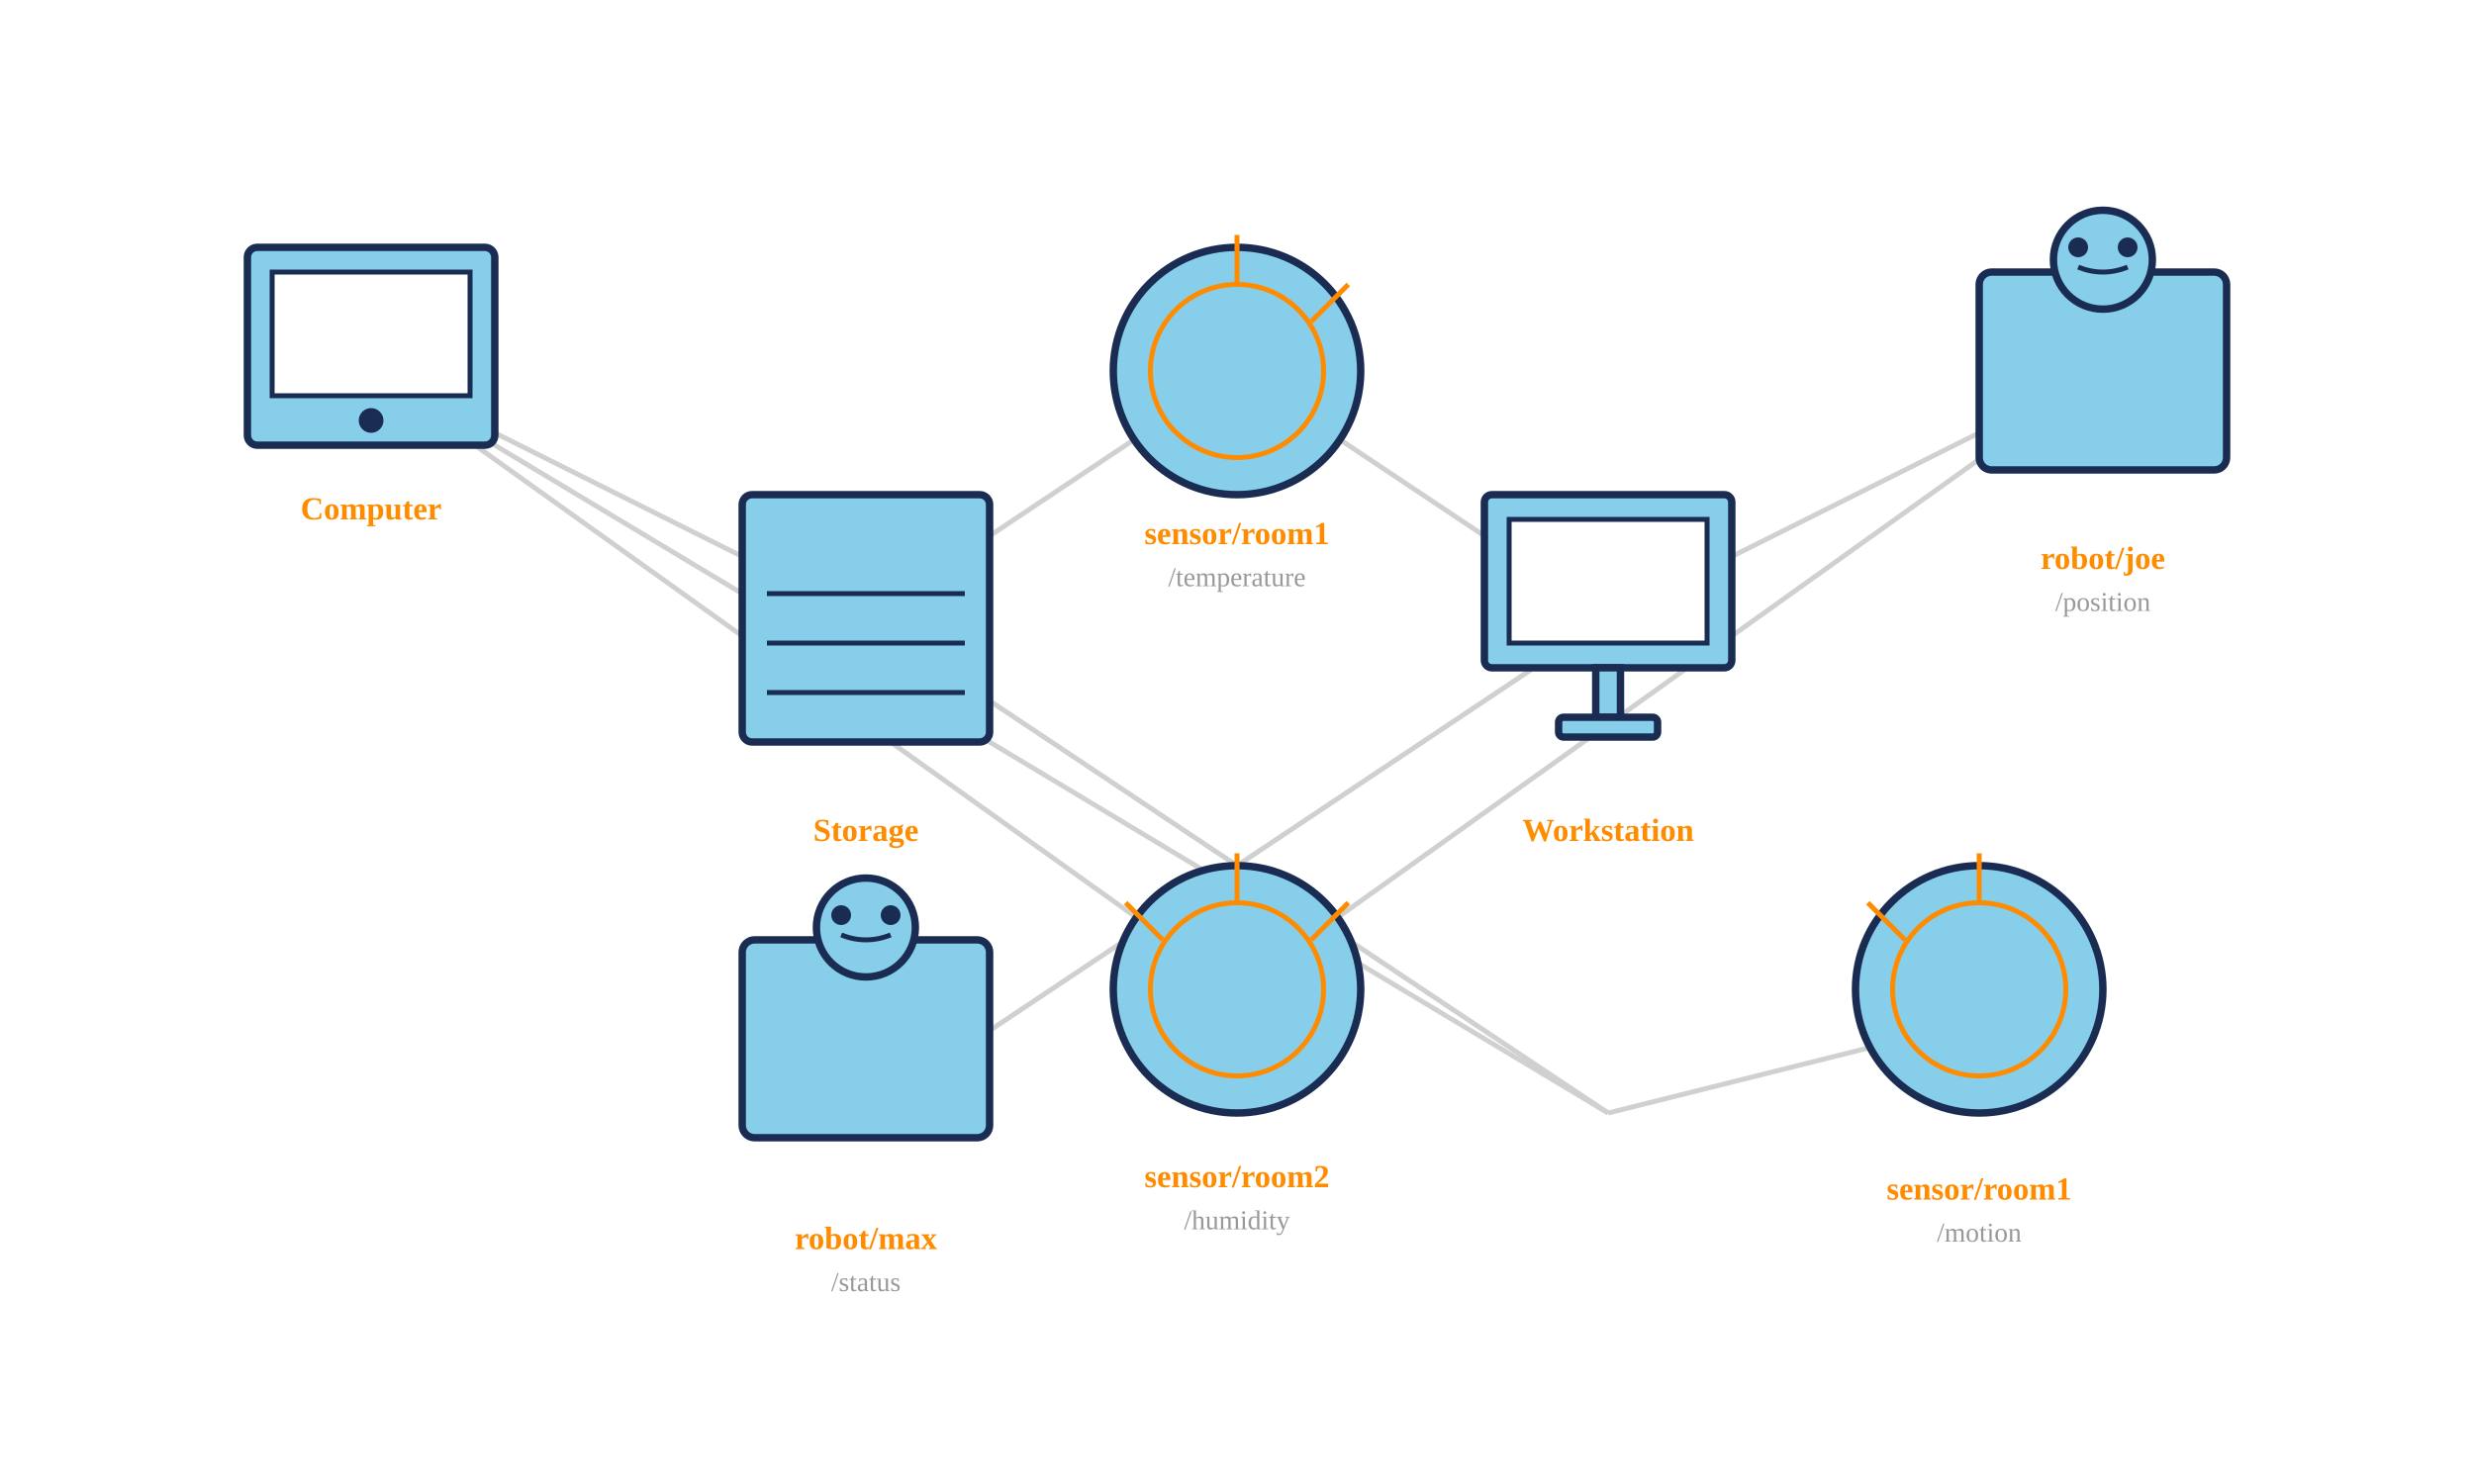
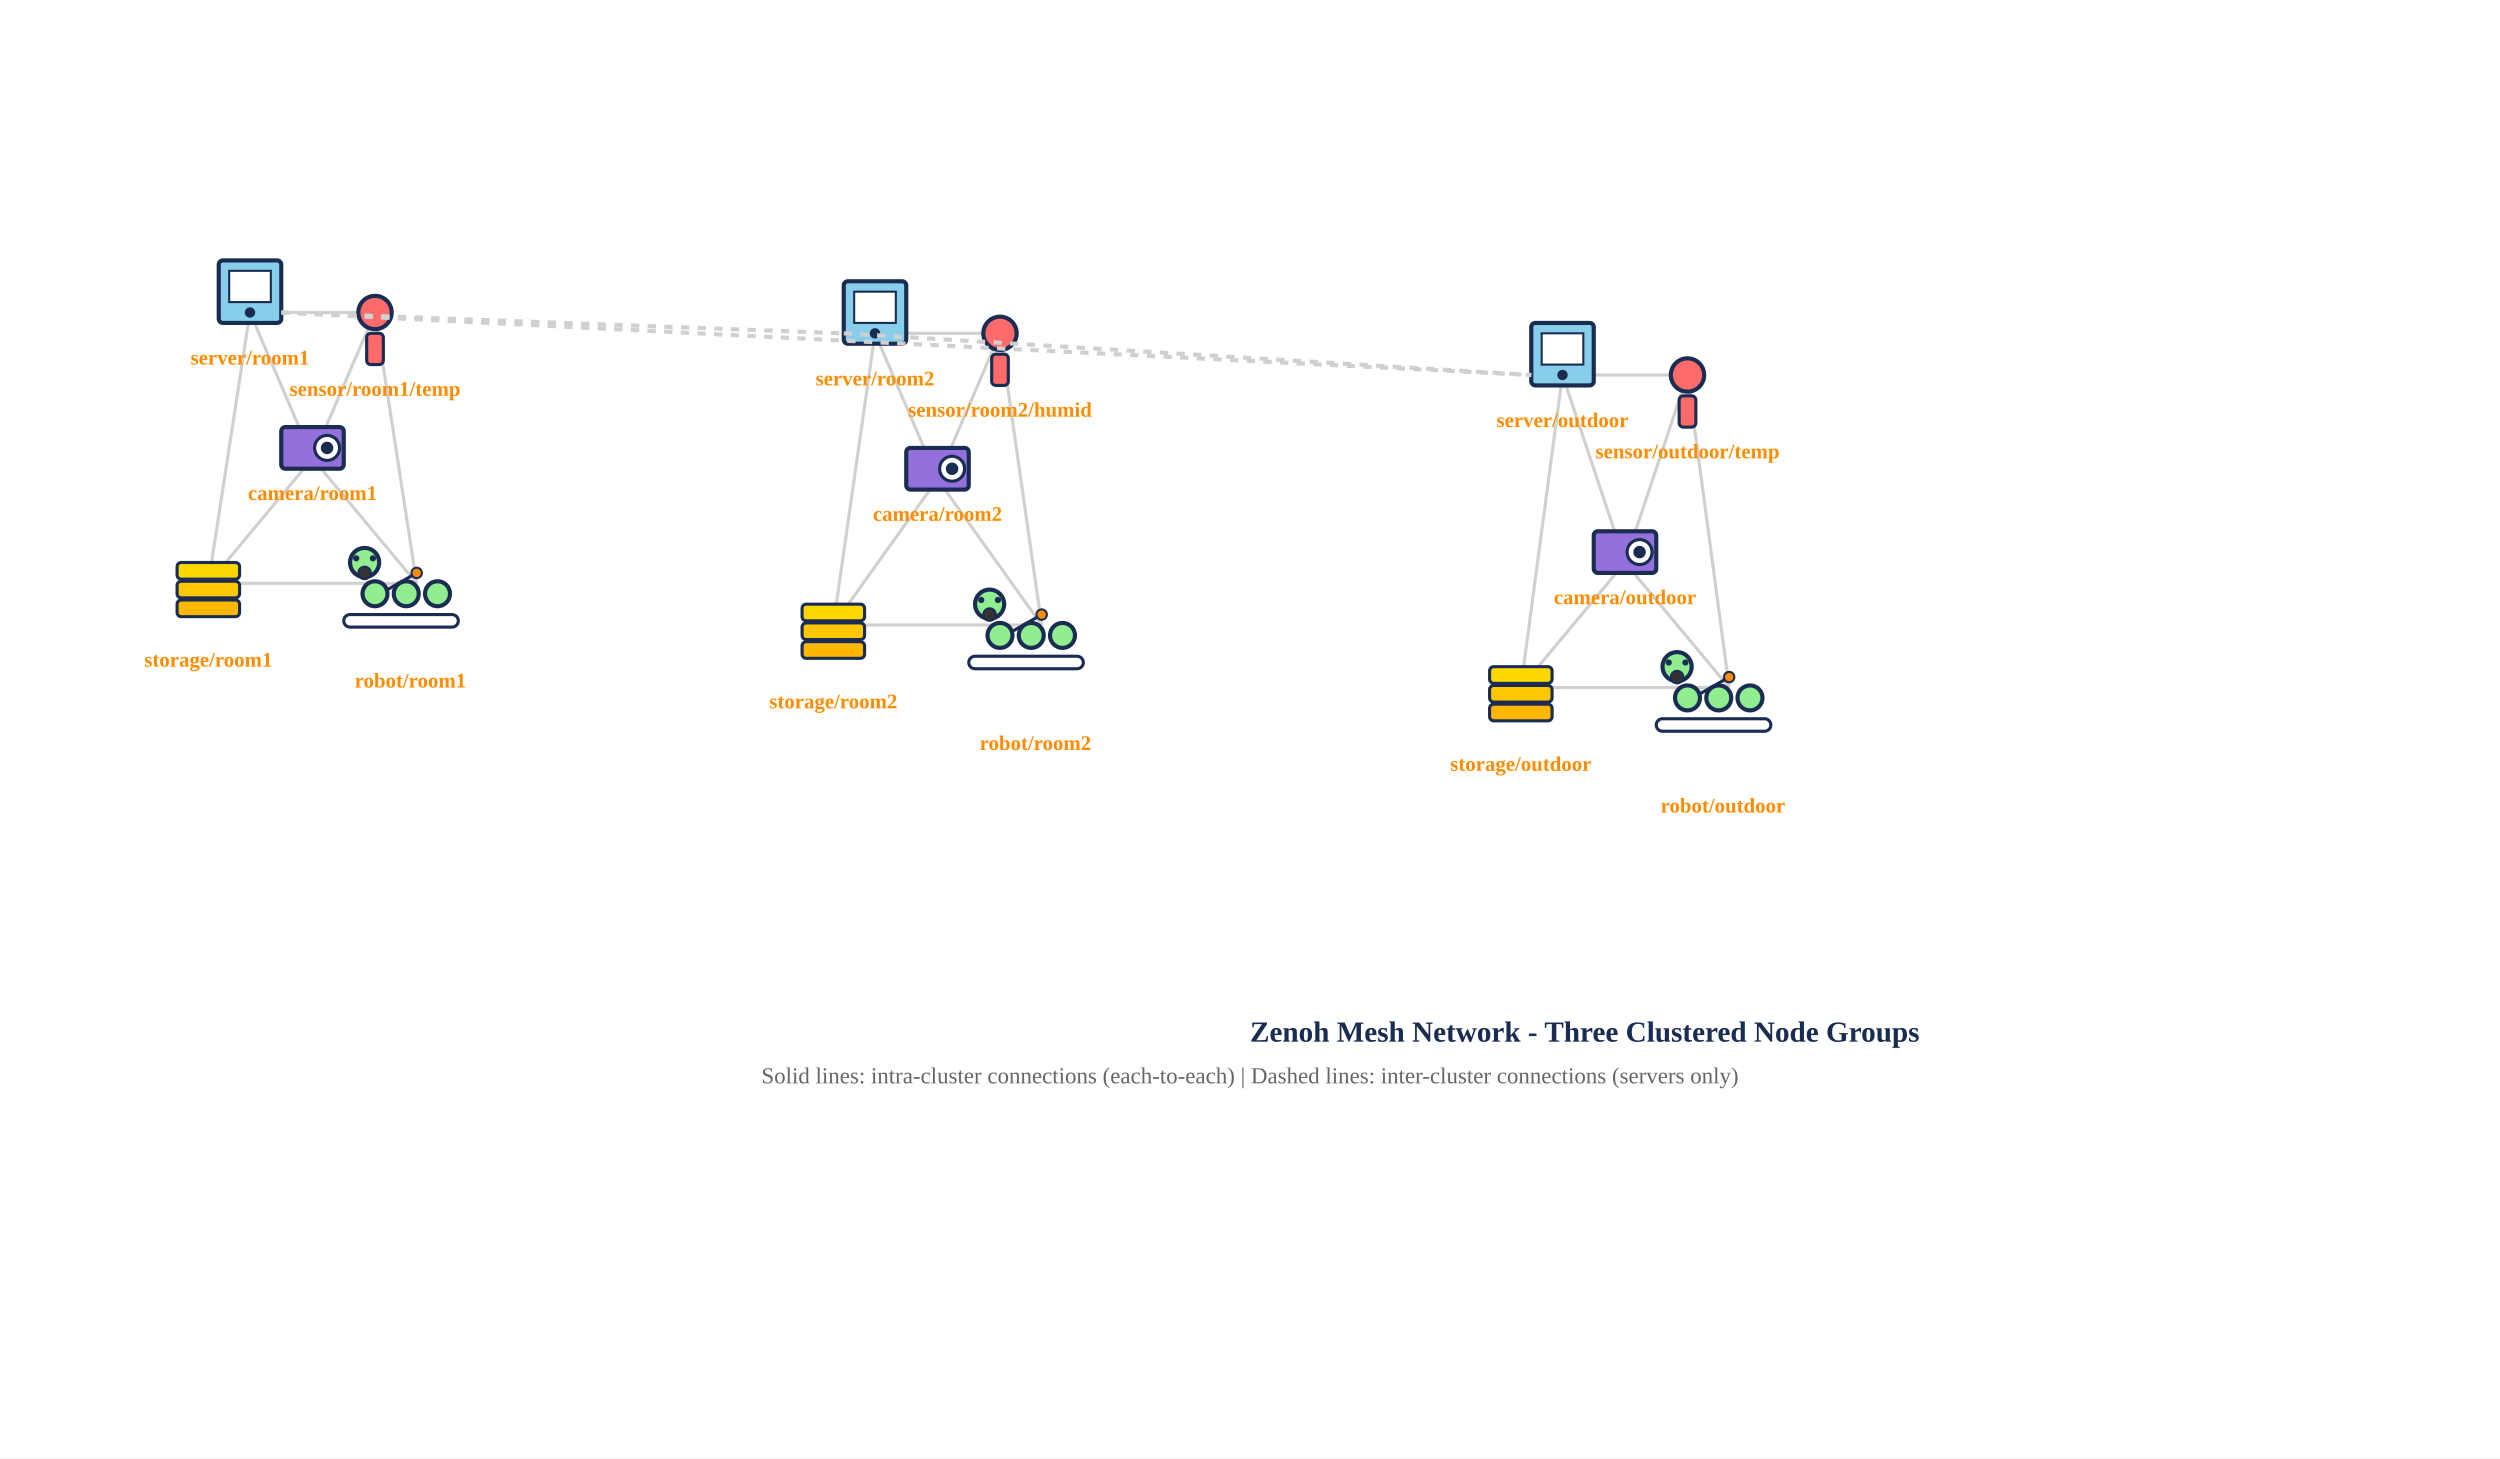
- <svg xmlns="http://www.w3.org/2000/svg" viewBox="0 0 1000 600">
-   <rect width="1000" height="600" fill="white" />
-   <line x1="150" y1="150" x2="350" y2="250" stroke="#d0d0d0" stroke-width="2" />
-   <line x1="350" y1="250" x2="500" y2="150" stroke="#d0d0d0" stroke-width="2" />
-   <line x1="500" y1="150" x2="650" y2="250" stroke="#d0d0d0" stroke-width="2" />
-   <line x1="650" y1="250" x2="850" y2="150" stroke="#d0d0d0" stroke-width="2" />
-   <line x1="150" y1="150" x2="500" y2="400" stroke="#d0d0d0" stroke-width="2" />
-   <line x1="500" y1="400" x2="850" y2="150" stroke="#d0d0d0" stroke-width="2" />
-   <line x1="350" y1="250" x2="650" y2="450" stroke="#d0d0d0" stroke-width="2" />
-   <line x1="650" y1="250" x2="350" y2="450" stroke="#d0d0d0" stroke-width="2" />
-   <line x1="150" y1="150" x2="650" y2="450" stroke="#d0d0d0" stroke-width="2" />
-   <line x1="650" y1="450" x2="850" y2="400" stroke="#d0d0d0" stroke-width="2" />
+ <svg xmlns="http://www.w3.org/2000/svg" viewBox="0 0 1200 700">
+   <rect width="1200" height="700" fill="white" />
+   <line x1="120" y1="150" x2="180" y2="150" stroke="#d0d0d0" stroke-width="1.5" />
+   <line x1="120" y1="150" x2="150" y2="220" stroke="#d0d0d0" stroke-width="1.5" />
+   <line x1="180" y1="150" x2="150" y2="220" stroke="#d0d0d0" stroke-width="1.5" />
+   <line x1="120" y1="150" x2="100" y2="280" stroke="#d0d0d0" stroke-width="1.5" />
+   <line x1="180" y1="150" x2="200" y2="280" stroke="#d0d0d0" stroke-width="1.5" />
+   <line x1="150" y1="220" x2="100" y2="280" stroke="#d0d0d0" stroke-width="1.5" />
+   <line x1="150" y1="220" x2="200" y2="280" stroke="#d0d0d0" stroke-width="1.5" />
+   <line x1="100" y1="280" x2="200" y2="280" stroke="#d0d0d0" stroke-width="1.5" />
  <g>
-     <rect x="100" y="100" width="100" height="80" rx="4" fill="#87CEEB" stroke="#1a2c52" stroke-width="3" />
-     <rect x="110" y="110" width="80" height="50" fill="white" stroke="#1a2c52" stroke-width="2" />
-     <circle cx="150" cy="170" r="5" fill="#1a2c52" />
-     <text x="150" y="210" font-size="13" font-weight="bold" fill="#FF8C00" text-anchor="middle">Computer</text>
+     <rect x="105" y="125" width="30" height="30" rx="2" fill="#87CEEB" stroke="#1a2c52" stroke-width="2" />
+     <rect x="110" y="130" width="20" height="15" fill="white" stroke="#1a2c52" stroke-width="1" />
+     <circle cx="120" cy="150" r="2.5" fill="#1a2c52" />
+     <text x="120" y="175" font-size="10" font-weight="bold" fill="#FF8C00" text-anchor="middle">server/room1</text>
  </g>
  <g>
-     <circle cx="500" cy="150" r="50" fill="#87CEEB" stroke="#1a2c52" stroke-width="3" />
-     <circle cx="500" cy="150" r="35" fill="none" stroke="#FF8C00" stroke-width="2" />
-     <line x1="500" y1="115" x2="500" y2="95" stroke="#FF8C00" stroke-width="2" />
-     <line x1="530" y1="130" x2="545" y2="115" stroke="#FF8C00" stroke-width="2" />
-     <text x="500" y="220" font-size="13" font-weight="bold" fill="#FF8C00" text-anchor="middle">sensor/room1</text>
-     <text x="500" y="237" font-size="11" fill="#999999" text-anchor="middle">/temperature</text>
+     <circle cx="180" cy="150" r="8" fill="#FF6B6B" stroke="#1a2c52" stroke-width="2" />
+     <rect x="176" y="160" width="8" height="15" fill="#FF6B6B" stroke="#1a2c52" stroke-width="1.5" rx="2" />
+     <text x="180" y="190" font-size="10" font-weight="bold" fill="#FF8C00" text-anchor="middle">sensor/room1/temp</text>
  </g>
  <g>
-     <rect x="800" y="110" width="100" height="80" rx="5" fill="#87CEEB" stroke="#1a2c52" stroke-width="3" />
-     <circle cx="850" cy="105" r="20" fill="#87CEEB" stroke="#1a2c52" stroke-width="3" />
-     <circle cx="840" cy="100" r="4" fill="#1a2c52" />
-     <circle cx="860" cy="100" r="4" fill="#1a2c52" />
-     <path d="M 840 108 Q 850 112 860 108" stroke="#1a2c52" stroke-width="2" fill="none" />
-     <text x="850" y="230" font-size="13" font-weight="bold" fill="#FF8C00" text-anchor="middle">robot/joe</text>
-     <text x="850" y="247" font-size="11" fill="#999999" text-anchor="middle">/position</text>
+     <rect x="135" y="205" width="30" height="20" rx="2" fill="#9370DB" stroke="#1a2c52" stroke-width="2" />
+     <circle cx="157" cy="215" r="6" fill="white" stroke="#1a2c52" stroke-width="1.5" />
+     <circle cx="157" cy="215" r="3" fill="#1a2c52" />
+     <text x="150" y="240" font-size="10" font-weight="bold" fill="#FF8C00" text-anchor="middle">camera/room1</text>
  </g>
  <g>
-     <rect x="300" y="200" width="100" height="100" rx="4" fill="#87CEEB" stroke="#1a2c52" stroke-width="3" />
-     <line x1="310" y1="240" x2="390" y2="240" stroke="#1a2c52" stroke-width="2" />
-     <line x1="310" y1="260" x2="390" y2="260" stroke="#1a2c52" stroke-width="2" />
-     <line x1="310" y1="280" x2="390" y2="280" stroke="#1a2c52" stroke-width="2" />
-     <text x="350" y="340" font-size="13" font-weight="bold" fill="#FF8C00" text-anchor="middle">Storage</text>
+     <rect x="85" y="270" width="30" height="8" rx="2" fill="#FFD700" stroke="#1a2c52" stroke-width="1.5" />
+     <rect x="85" y="279" width="30" height="8" rx="2" fill="#FFC700" stroke="#1a2c52" stroke-width="1.5" />
+     <rect x="85" y="288" width="30" height="8" rx="2" fill="#FFB700" stroke="#1a2c52" stroke-width="1.5" />
+     <text x="100" y="320" font-size="10" font-weight="bold" fill="#FF8C00" text-anchor="middle">storage/room1</text>
  </g>
  <g>
-     <rect x="600" y="200" width="100" height="70" rx="3" fill="#87CEEB" stroke="#1a2c52" stroke-width="3" />
-     <rect x="610" y="210" width="80" height="50" fill="white" stroke="#1a2c52" stroke-width="2" />
-     <rect x="645" y="270" width="10" height="20" fill="#87CEEB" stroke="#1a2c52" stroke-width="3" />
-     <rect x="630" y="290" width="40" height="8" rx="2" fill="#87CEEB" stroke="#1a2c52" stroke-width="3" />
-     <text x="650" y="340" font-size="13" font-weight="bold" fill="#FF8C00" text-anchor="middle">Workstation</text>
+     <circle cx="180" cy="285" r="6" fill="#90EE90" stroke="#1a2c52" stroke-width="2" />
+     <circle cx="195" cy="285" r="6" fill="#90EE90" stroke="#1a2c52" stroke-width="2" />
+     <circle cx="210" cy="285" r="6" fill="#90EE90" stroke="#1a2c52" stroke-width="2" />
+     <circle cx="175" cy="270" r="7" fill="#90EE90" stroke="#1a2c52" stroke-width="2" />
+     <circle cx="171" cy="268" r="1.5" fill="#1a2c52" />
+     <circle cx="179" cy="268" r="1.5" fill="#1a2c52" />
+     <circle cx="175" cy="275" r="3" fill="#333" stroke="#1a2c52" stroke-width="1" />
+     <line x1="186" y1="283" x2="200" y2="275" stroke="#1a2c52" stroke-width="1.5" />
+     <circle cx="200" cy="275" r="2.5" fill="#FF8C00" stroke="#1a2c52" stroke-width="1" />
+     <rect x="165" y="295" width="55" height="6" rx="3" fill="none" stroke="#1a2c52" stroke-width="1.5" />
+     <text x="197" y="330" font-size="10" font-weight="bold" fill="#FF8C00" text-anchor="middle">robot/room1</text>
+   </g>
+   <line x1="420" y1="160" x2="480" y2="160" stroke="#d0d0d0" stroke-width="1.5" />
+   <line x1="420" y1="160" x2="450" y2="230" stroke="#d0d0d0" stroke-width="1.5" />
+   <line x1="480" y1="160" x2="450" y2="230" stroke="#d0d0d0" stroke-width="1.5" />
+   <line x1="420" y1="160" x2="400" y2="300" stroke="#d0d0d0" stroke-width="1.5" />
+   <line x1="480" y1="160" x2="500" y2="300" stroke="#d0d0d0" stroke-width="1.5" />
+   <line x1="450" y1="230" x2="400" y2="300" stroke="#d0d0d0" stroke-width="1.5" />
+   <line x1="450" y1="230" x2="500" y2="300" stroke="#d0d0d0" stroke-width="1.5" />
+   <line x1="400" y1="300" x2="500" y2="300" stroke="#d0d0d0" stroke-width="1.5" />
+   <g>
+     <rect x="405" y="135" width="30" height="30" rx="2" fill="#87CEEB" stroke="#1a2c52" stroke-width="2" />
+     <rect x="410" y="140" width="20" height="15" fill="white" stroke="#1a2c52" stroke-width="1" />
+     <circle cx="420" cy="160" r="2.5" fill="#1a2c52" />
+     <text x="420" y="185" font-size="10" font-weight="bold" fill="#FF8C00" text-anchor="middle">server/room2</text>
  </g>
  <g>
-     <circle cx="500" cy="400" r="50" fill="#87CEEB" stroke="#1a2c52" stroke-width="3" />
-     <circle cx="500" cy="400" r="35" fill="none" stroke="#FF8C00" stroke-width="2" />
-     <line x1="500" y1="365" x2="500" y2="345" stroke="#FF8C00" stroke-width="2" />
-     <line x1="530" y1="380" x2="545" y2="365" stroke="#FF8C00" stroke-width="2" />
-     <line x1="470" y1="380" x2="455" y2="365" stroke="#FF8C00" stroke-width="2" />
-     <text x="500" y="480" font-size="13" font-weight="bold" fill="#FF8C00" text-anchor="middle">sensor/room2</text>
-     <text x="500" y="497" font-size="11" fill="#999999" text-anchor="middle">/humidity</text>
+     <circle cx="480" cy="160" r="8" fill="#FF6B6B" stroke="#1a2c52" stroke-width="2" />
+     <rect x="476" y="170" width="8" height="15" fill="#FF6B6B" stroke="#1a2c52" stroke-width="1.5" rx="2" />
+     <text x="480" y="200" font-size="10" font-weight="bold" fill="#FF8C00" text-anchor="middle">sensor/room2/humid</text>
  </g>
  <g>
-     <rect x="300" y="380" width="100" height="80" rx="5" fill="#87CEEB" stroke="#1a2c52" stroke-width="3" />
-     <circle cx="350" cy="375" r="20" fill="#87CEEB" stroke="#1a2c52" stroke-width="3" />
-     <circle cx="340" cy="370" r="4" fill="#1a2c52" />
-     <circle cx="360" cy="370" r="4" fill="#1a2c52" />
-     <path d="M 340 378 Q 350 382 360 378" stroke="#1a2c52" stroke-width="2" fill="none" />
-     <text x="350" y="505" font-size="13" font-weight="bold" fill="#FF8C00" text-anchor="middle">robot/max</text>
-     <text x="350" y="522" font-size="11" fill="#999999" text-anchor="middle">/status</text>
+     <rect x="435" y="215" width="30" height="20" rx="2" fill="#9370DB" stroke="#1a2c52" stroke-width="2" />
+     <circle cx="457" cy="225" r="6" fill="white" stroke="#1a2c52" stroke-width="1.5" />
+     <circle cx="457" cy="225" r="3" fill="#1a2c52" />
+     <text x="450" y="250" font-size="10" font-weight="bold" fill="#FF8C00" text-anchor="middle">camera/room2</text>
  </g>
  <g>
-     <circle cx="800" cy="400" r="50" fill="#87CEEB" stroke="#1a2c52" stroke-width="3" />
-     <circle cx="800" cy="400" r="35" fill="none" stroke="#FF8C00" stroke-width="2" />
-     <line x1="800" y1="365" x2="800" y2="345" stroke="#FF8C00" stroke-width="2" />
-     <line x1="770" y1="380" x2="755" y2="365" stroke="#FF8C00" stroke-width="2" />
-     <text x="800" y="485" font-size="13" font-weight="bold" fill="#FF8C00" text-anchor="middle">sensor/room1</text>
-     <text x="800" y="502" font-size="11" fill="#999999" text-anchor="middle">/motion</text>
+     <rect x="385" y="290" width="30" height="8" rx="2" fill="#FFD700" stroke="#1a2c52" stroke-width="1.5" />
+     <rect x="385" y="299" width="30" height="8" rx="2" fill="#FFC700" stroke="#1a2c52" stroke-width="1.5" />
+     <rect x="385" y="308" width="30" height="8" rx="2" fill="#FFB700" stroke="#1a2c52" stroke-width="1.5" />
+     <text x="400" y="340" font-size="10" font-weight="bold" fill="#FF8C00" text-anchor="middle">storage/room2</text>
  </g>
+   <g>
+     <circle cx="480" cy="305" r="6" fill="#90EE90" stroke="#1a2c52" stroke-width="2" />
+     <circle cx="495" cy="305" r="6" fill="#90EE90" stroke="#1a2c52" stroke-width="2" />
+     <circle cx="510" cy="305" r="6" fill="#90EE90" stroke="#1a2c52" stroke-width="2" />
+     <circle cx="475" cy="290" r="7" fill="#90EE90" stroke="#1a2c52" stroke-width="2" />
+     <circle cx="471" cy="288" r="1.5" fill="#1a2c52" />
+     <circle cx="479" cy="288" r="1.5" fill="#1a2c52" />
+     <circle cx="475" cy="295" r="3" fill="#333" stroke="#1a2c52" stroke-width="1" />
+     <line x1="486" y1="303" x2="500" y2="295" stroke="#1a2c52" stroke-width="1.5" />
+     <circle cx="500" cy="295" r="2.5" fill="#FF8C00" stroke="#1a2c52" stroke-width="1" />
+     <rect x="465" y="315" width="55" height="6" rx="3" fill="none" stroke="#1a2c52" stroke-width="1.5" />
+     <text x="497" y="360" font-size="10" font-weight="bold" fill="#FF8C00" text-anchor="middle">robot/room2</text>
+   </g>
+   <line x1="750" y1="180" x2="810" y2="180" stroke="#d0d0d0" stroke-width="1.5" />
+   <line x1="750" y1="180" x2="780" y2="270" stroke="#d0d0d0" stroke-width="1.5" />
+   <line x1="810" y1="180" x2="780" y2="270" stroke="#d0d0d0" stroke-width="1.5" />
+   <line x1="750" y1="180" x2="730" y2="330" stroke="#d0d0d0" stroke-width="1.5" />
+   <line x1="810" y1="180" x2="830" y2="330" stroke="#d0d0d0" stroke-width="1.5" />
+   <line x1="780" y1="270" x2="730" y2="330" stroke="#d0d0d0" stroke-width="1.5" />
+   <line x1="780" y1="270" x2="830" y2="330" stroke="#d0d0d0" stroke-width="1.5" />
+   <line x1="730" y1="330" x2="830" y2="330" stroke="#d0d0d0" stroke-width="1.5" />
+   <g>
+     <rect x="735" y="155" width="30" height="30" rx="2" fill="#87CEEB" stroke="#1a2c52" stroke-width="2" />
+     <rect x="740" y="160" width="20" height="15" fill="white" stroke="#1a2c52" stroke-width="1" />
+     <circle cx="750" cy="180" r="2.5" fill="#1a2c52" />
+     <text x="750" y="205" font-size="10" font-weight="bold" fill="#FF8C00" text-anchor="middle">server/outdoor</text>
+   </g>
+   <g>
+     <circle cx="810" cy="180" r="8" fill="#FF6B6B" stroke="#1a2c52" stroke-width="2" />
+     <rect x="806" y="190" width="8" height="15" fill="#FF6B6B" stroke="#1a2c52" stroke-width="1.5" rx="2" />
+     <text x="810" y="220" font-size="10" font-weight="bold" fill="#FF8C00" text-anchor="middle">sensor/outdoor/temp</text>
+   </g>
+   <g>
+     <rect x="765" y="255" width="30" height="20" rx="2" fill="#9370DB" stroke="#1a2c52" stroke-width="2" />
+     <circle cx="787" cy="265" r="6" fill="white" stroke="#1a2c52" stroke-width="1.5" />
+     <circle cx="787" cy="265" r="3" fill="#1a2c52" />
+     <text x="780" y="290" font-size="10" font-weight="bold" fill="#FF8C00" text-anchor="middle">camera/outdoor</text>
+   </g>
+   <g>
+     <rect x="715" y="320" width="30" height="8" rx="2" fill="#FFD700" stroke="#1a2c52" stroke-width="1.5" />
+     <rect x="715" y="329" width="30" height="8" rx="2" fill="#FFC700" stroke="#1a2c52" stroke-width="1.5" />
+     <rect x="715" y="338" width="30" height="8" rx="2" fill="#FFB700" stroke="#1a2c52" stroke-width="1.5" />
+     <text x="730" y="370" font-size="10" font-weight="bold" fill="#FF8C00" text-anchor="middle">storage/outdoor</text>
+   </g>
+   <g>
+     <circle cx="810" cy="335" r="6" fill="#90EE90" stroke="#1a2c52" stroke-width="2" />
+     <circle cx="825" cy="335" r="6" fill="#90EE90" stroke="#1a2c52" stroke-width="2" />
+     <circle cx="840" cy="335" r="6" fill="#90EE90" stroke="#1a2c52" stroke-width="2" />
+     <circle cx="805" cy="320" r="7" fill="#90EE90" stroke="#1a2c52" stroke-width="2" />
+     <circle cx="801" cy="318" r="1.5" fill="#1a2c52" />
+     <circle cx="809" cy="318" r="1.5" fill="#1a2c52" />
+     <circle cx="805" cy="325" r="3" fill="#333" stroke="#1a2c52" stroke-width="1" />
+     <line x1="816" y1="333" x2="830" y2="325" stroke="#1a2c52" stroke-width="1.5" />
+     <circle cx="830" cy="325" r="2.5" fill="#FF8C00" stroke="#1a2c52" stroke-width="1" />
+     <rect x="795" y="345" width="55" height="6" rx="3" fill="none" stroke="#1a2c52" stroke-width="1.5" />
+     <text x="827" y="390" font-size="10" font-weight="bold" fill="#FF8C00" text-anchor="middle">robot/outdoor</text>
+   </g>
+   <line x1="135" y1="150" x2="405" y2="160" stroke="#d0d0d0" stroke-width="2" stroke-dasharray="4,4" />
+   <line x1="405" y1="160" x2="735" y2="180" stroke="#d0d0d0" stroke-width="2" stroke-dasharray="4,4" />
+   <line x1="135" y1="150" x2="735" y2="180" stroke="#d0d0d0" stroke-width="2" stroke-dasharray="4,4" />
+   <text x="600" y="500" font-size="14" font-weight="bold" fill="#1a2c52">Zenoh Mesh Network - Three Clustered Node Groups</text>
+   <text x="600" y="520" font-size="11" fill="#666" text-anchor="middle">Solid lines: intra-cluster connections (each-to-each) | Dashed lines: inter-cluster connections (servers only)</text>
</svg>
